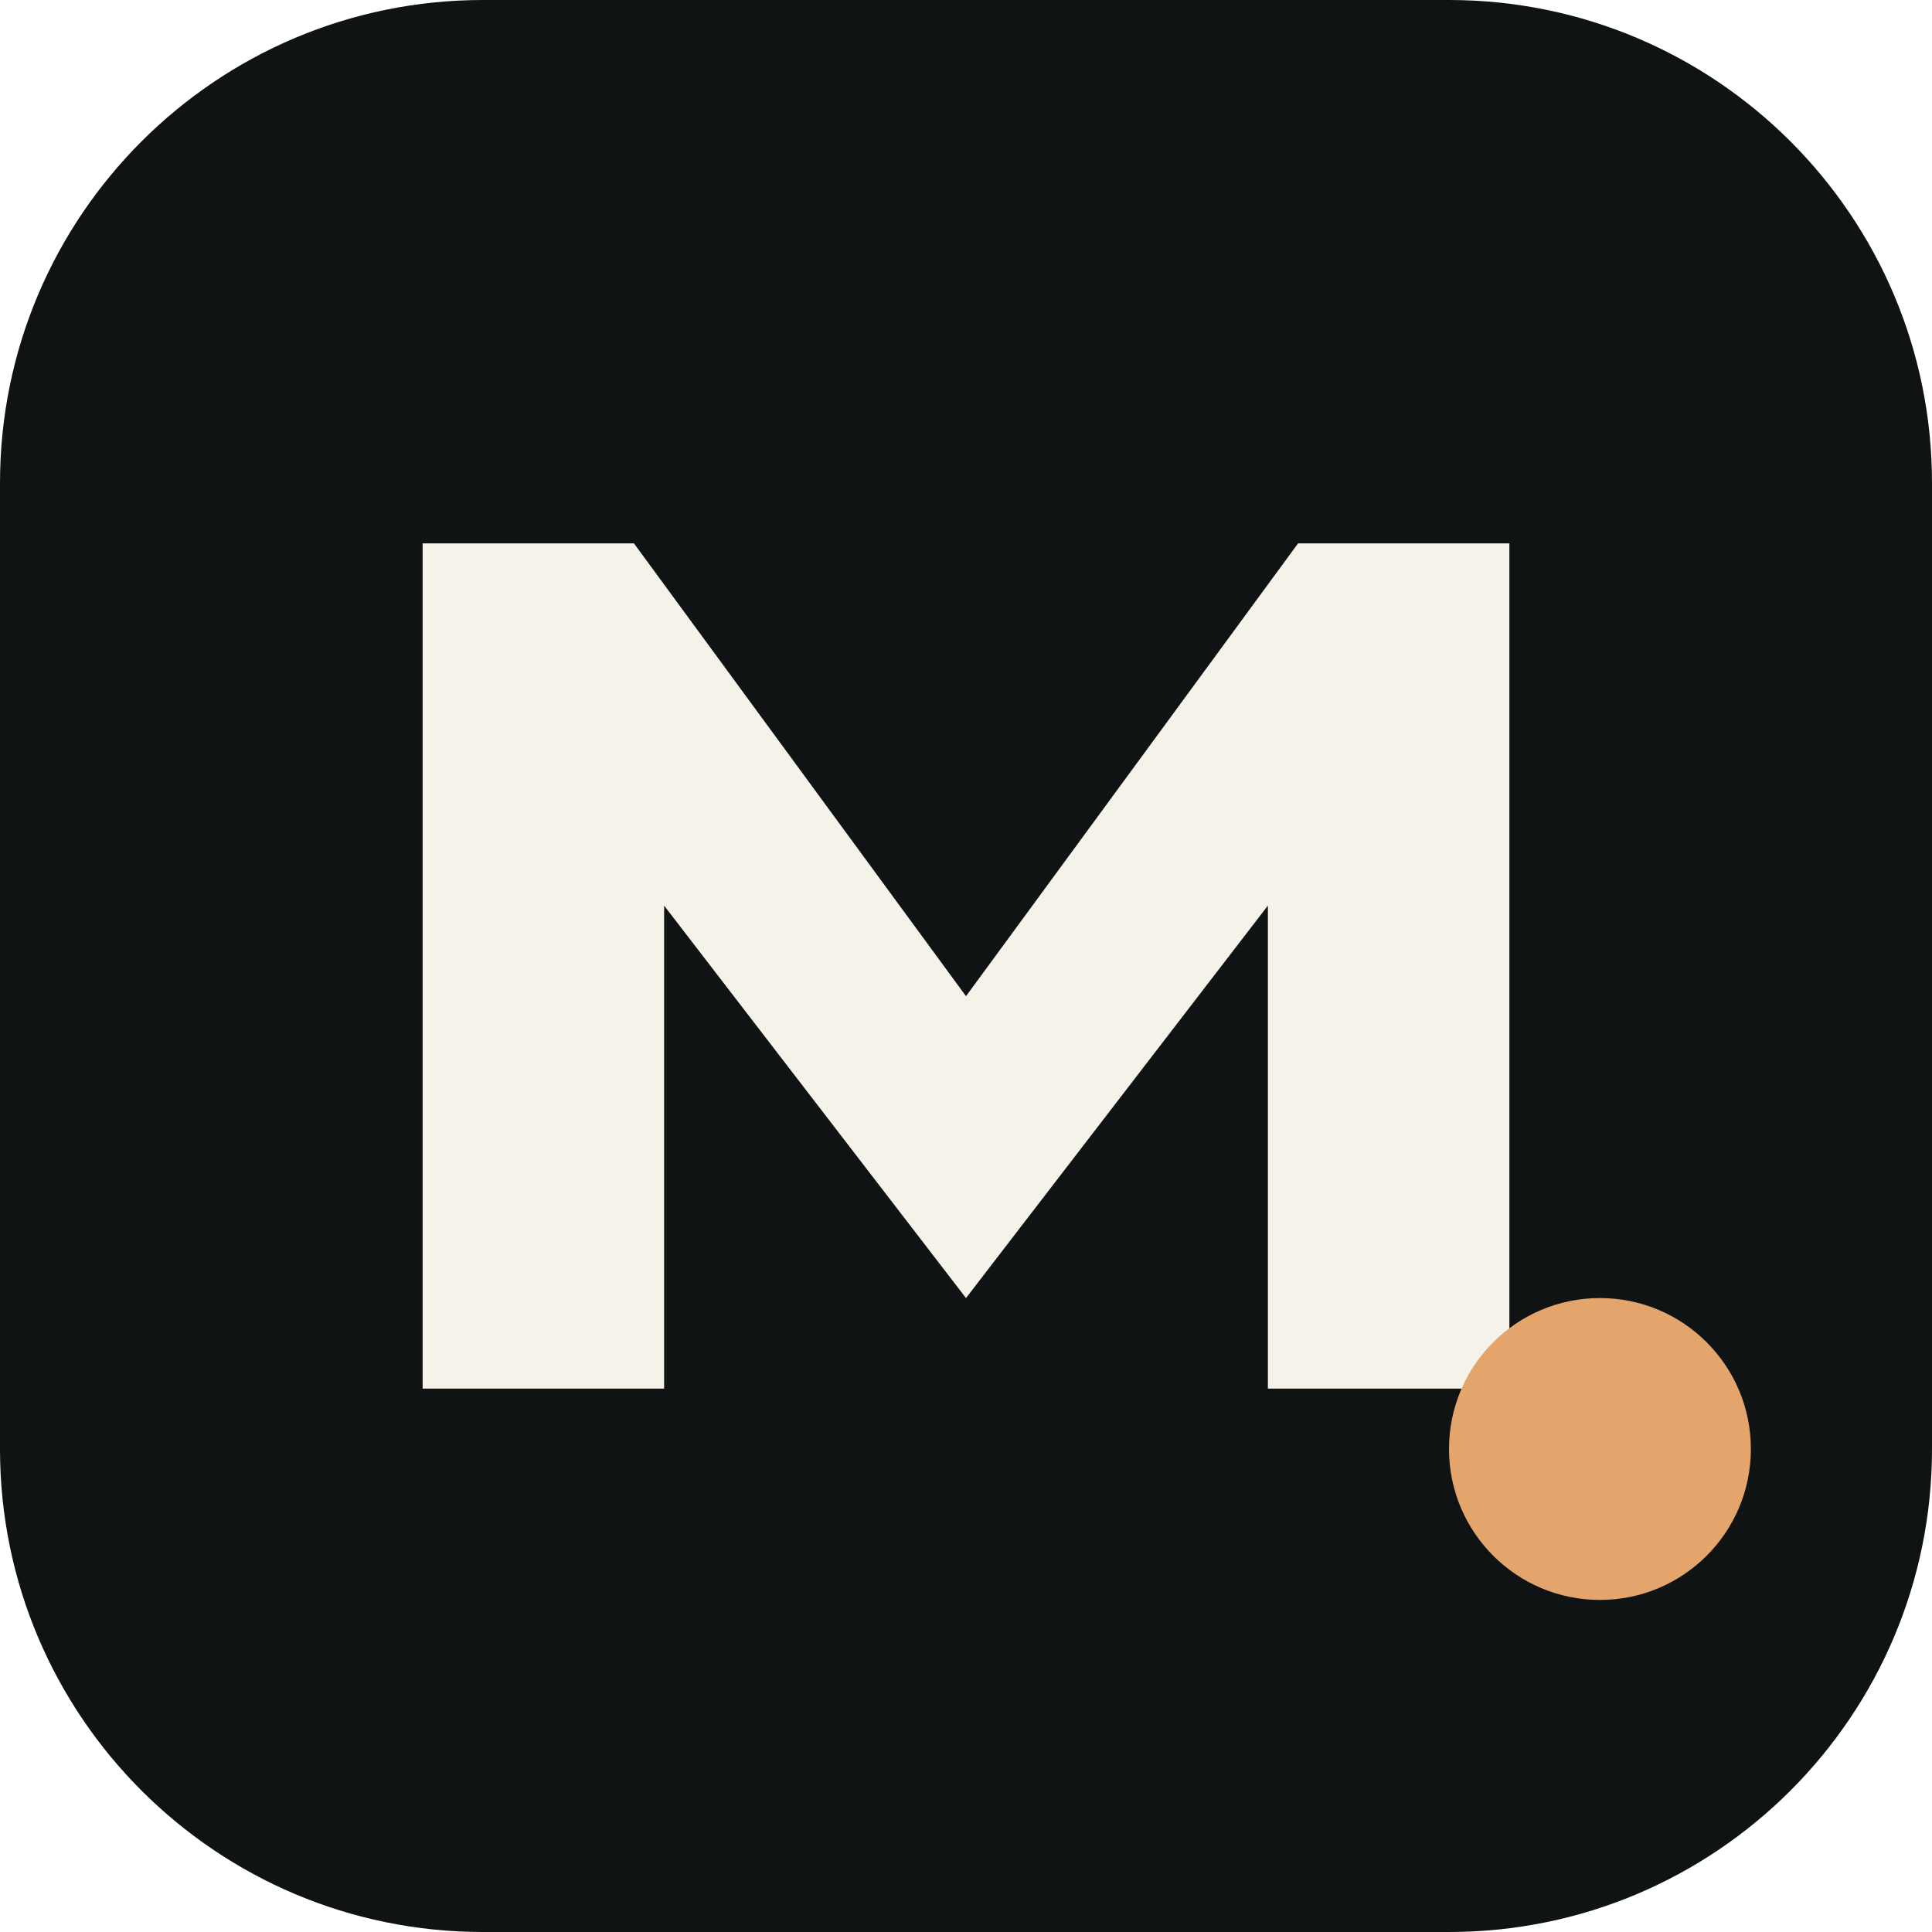
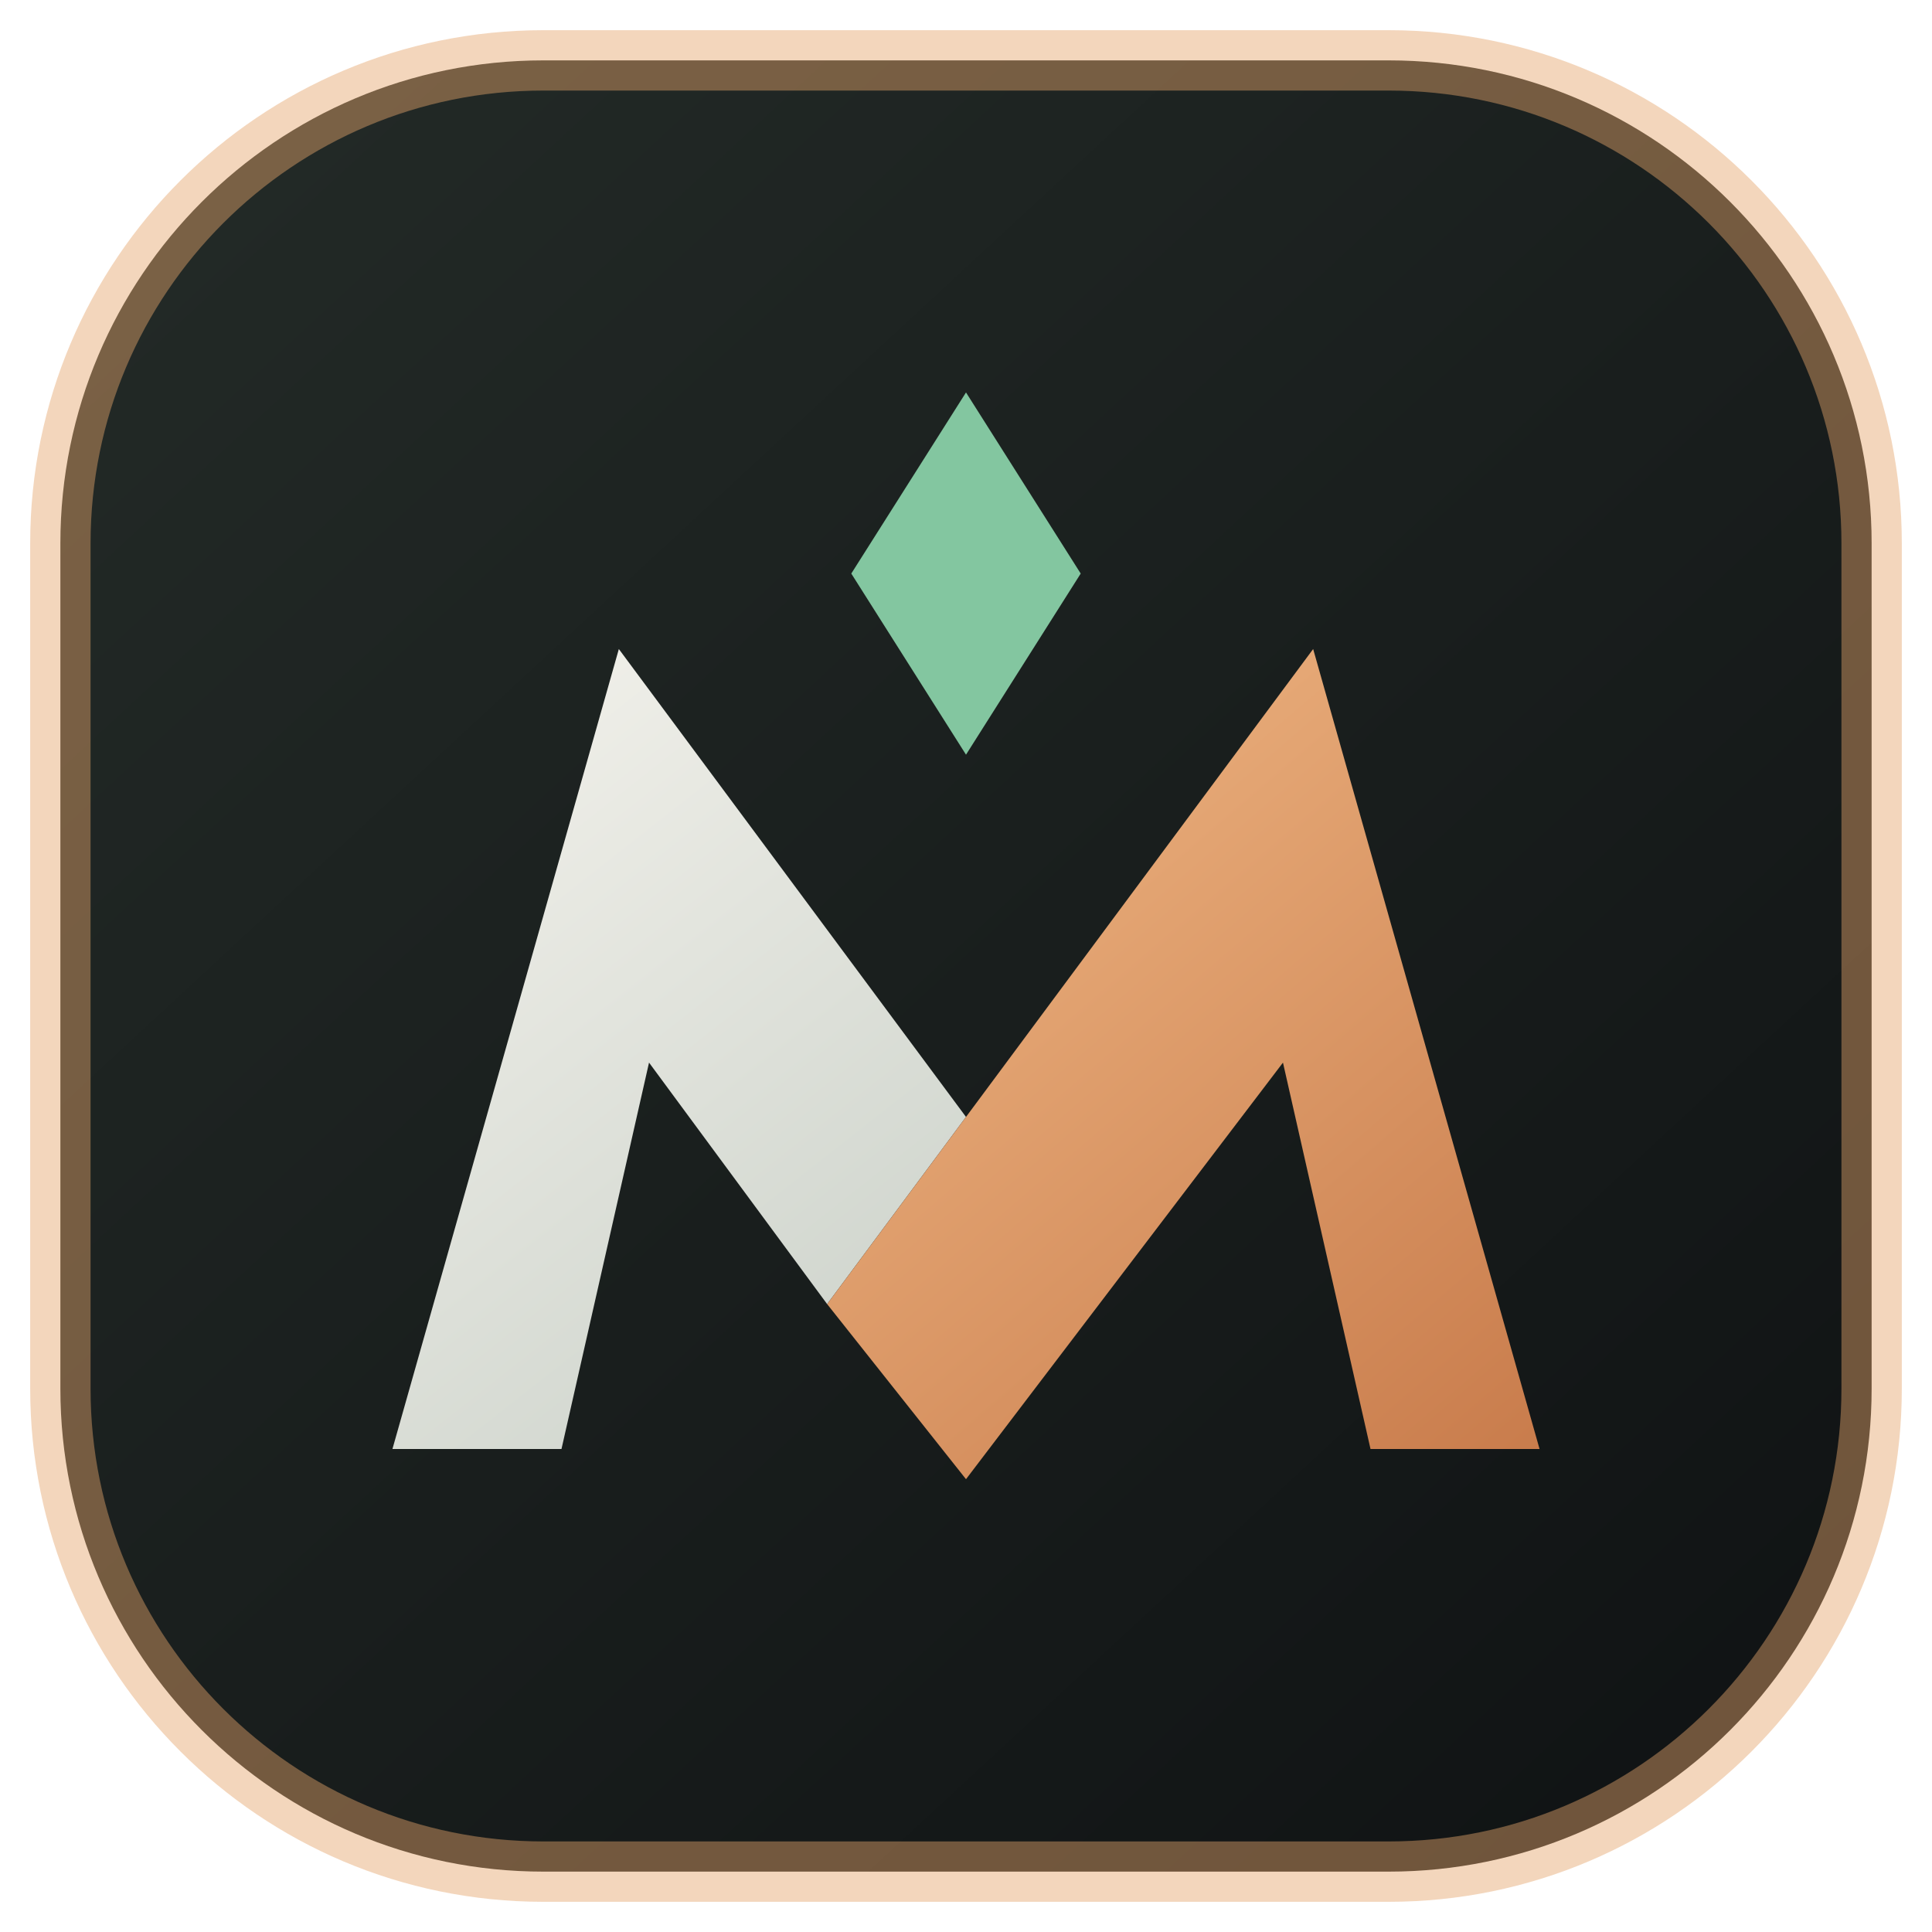
- <svg xmlns="http://www.w3.org/2000/svg" viewBox="0 0 64 64">
-   <rect width="64" height="64" rx="16" fill="#101314" />
-   <path d="M14 46V18h7l11 15 11-15h7v28h-8V30L32 43 22 30v16z" fill="#f5f2e9" />
-   <circle cx="53" cy="48" r="5" fill="#e4a56c" />
+ <svg xmlns="http://www.w3.org/2000/svg" viewBox="0 0 64 64" fill="none">
+   <defs>
+     <linearGradient id="bg" x1="8" y1="6" x2="58" y2="60" gradientUnits="userSpaceOnUse">
+       <stop offset="0%" stop-color="#222926" />
+       <stop offset="100%" stop-color="#101314" />
+     </linearGradient>
+     <linearGradient id="copper" x1="28" y1="20" x2="52" y2="48" gradientUnits="userSpaceOnUse">
+       <stop offset="0%" stop-color="#f2bb88" />
+       <stop offset="100%" stop-color="#c87b4b" />
+     </linearGradient>
+     <linearGradient id="ivory" x1="12" y1="20" x2="34" y2="48" gradientUnits="userSpaceOnUse">
+       <stop offset="0%" stop-color="#f7f5ef" />
+       <stop offset="100%" stop-color="#c8cfc7" />
+     </linearGradient>
+   </defs>
+   <rect x="2" y="2" width="60" height="60" rx="16" fill="url(#bg)" stroke="#e4a56c" stroke-opacity="0.45" stroke-width="2" />
+   <path d="M13 48L20.5 21.5L32 37L27.4 43.2L21.5 35.2L18.6 48H13Z" fill="url(#ivory)" />
+   <path d="M32 37L43.5 21.5L51 48H45.4L42.5 35.2L32 49L27.4 43.2L32 37Z" fill="url(#copper)" />
+   <path d="M32 13L35.8 19L32 25L28.2 19L32 13Z" fill="#83c6a0" />
</svg>
